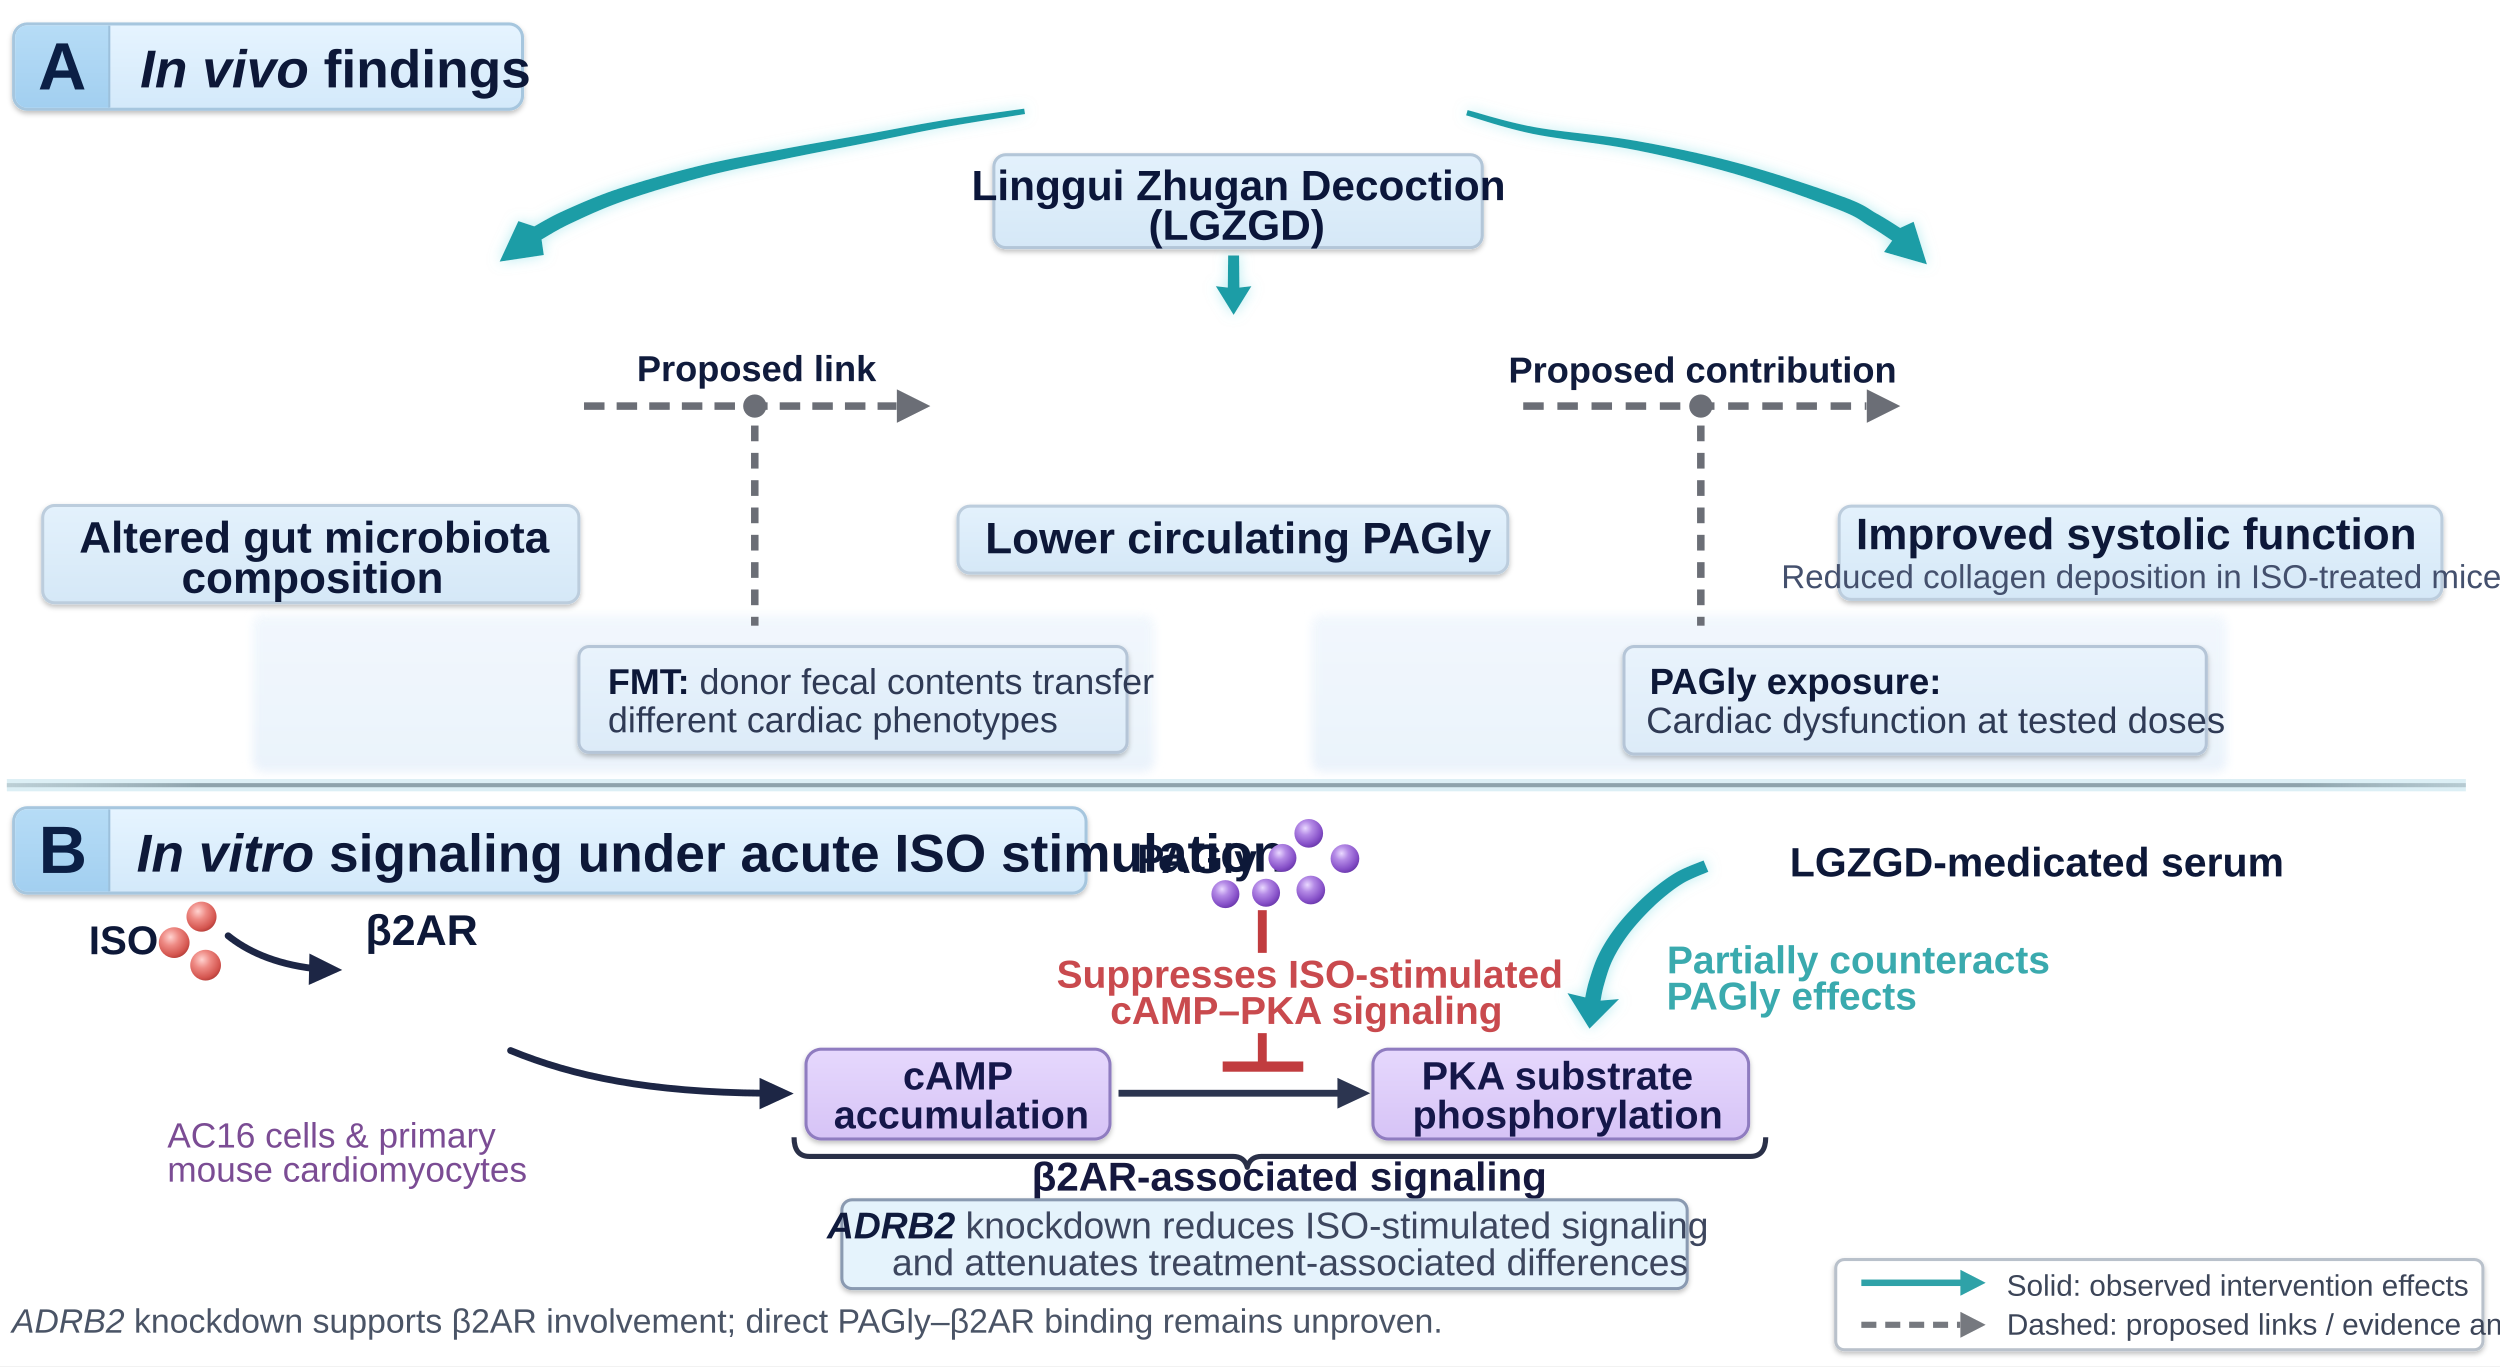
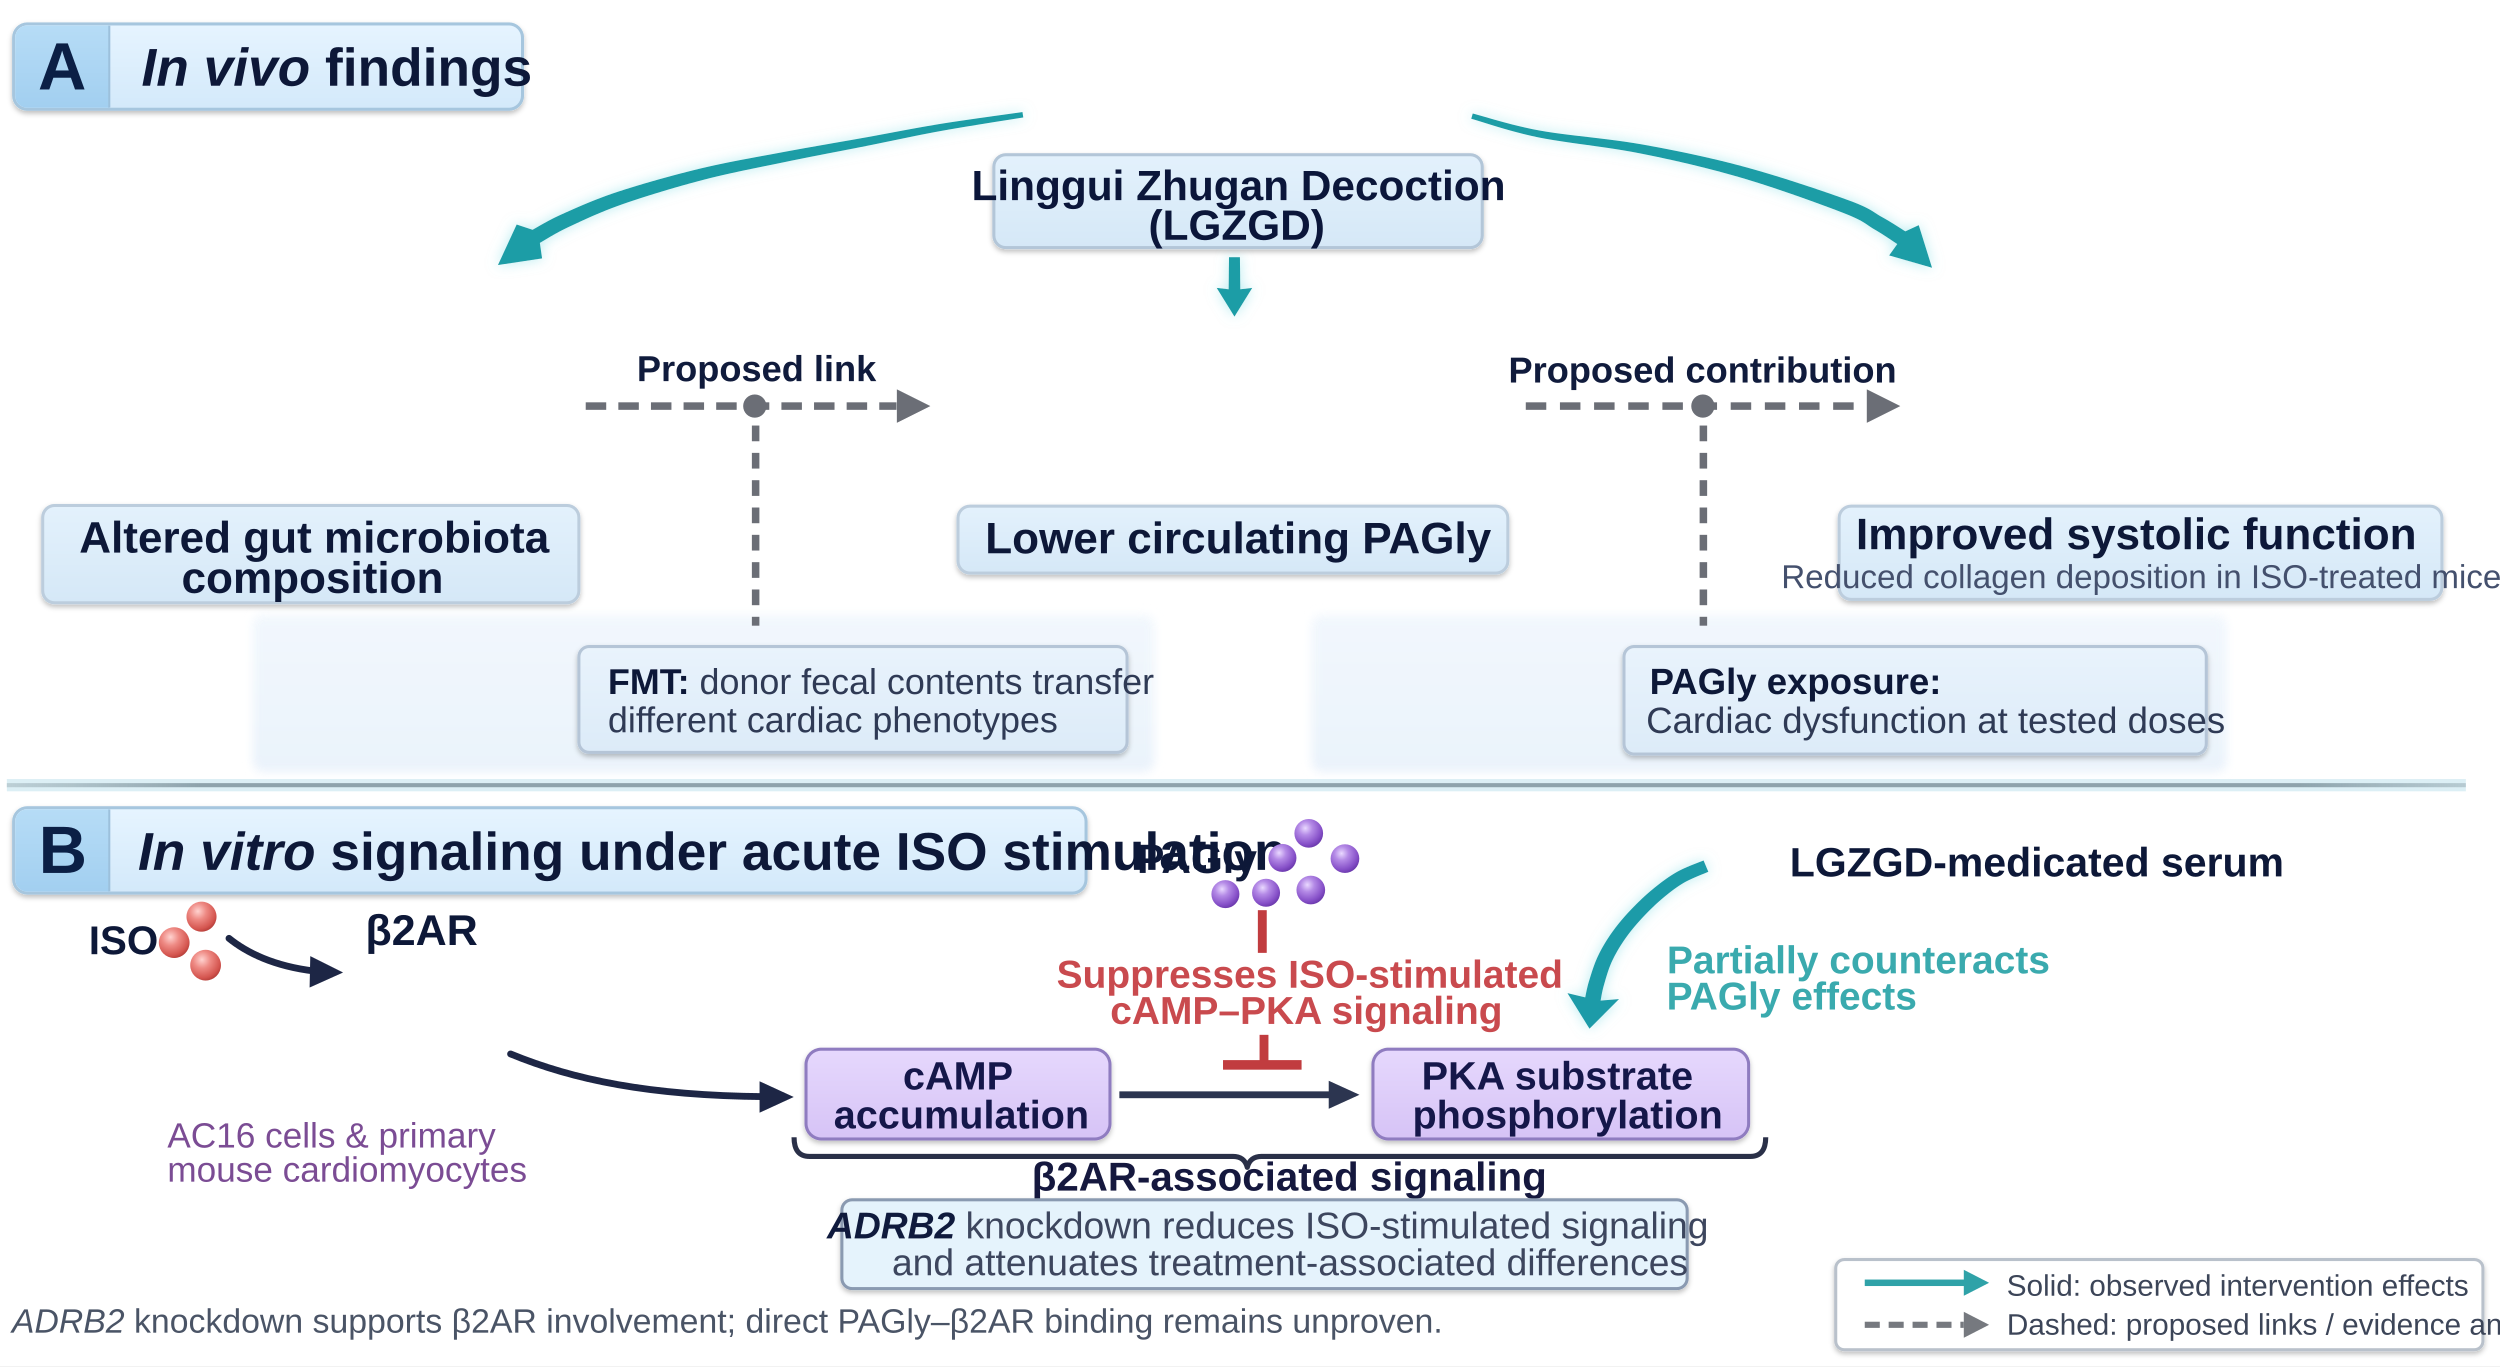
<svg xmlns="http://www.w3.org/2000/svg" viewBox="0 0 732 400" width="732" height="400" font-family="'Source Sans 3', 'Myriad Pro', 'Segoe UI', Arial, sans-serif">
  <defs>
    <linearGradient id="hdrFill" x1="0" y1="0" x2="0" y2="1">
      <stop offset="0" stop-color="#e6f4ff" />
      <stop offset="1" stop-color="#d3e9fa" />
    </linearGradient>
    <linearGradient id="hdrTag" x1="0" y1="0" x2="0" y2="1">
      <stop offset="0" stop-color="#b6dcf6" />
      <stop offset="1" stop-color="#a2cff0" />
    </linearGradient>
    <linearGradient id="lblFill" x1="0" y1="0" x2="0" y2="1">
      <stop offset="0" stop-color="#e3f1fc" />
      <stop offset="1" stop-color="#d5e8f7" />
    </linearGradient>
    <linearGradient id="subFill" x1="0" y1="0" x2="0" y2="1">
      <stop offset="0" stop-color="#f1f7fd" />
      <stop offset="1" stop-color="#e9f2fb" />
    </linearGradient>
    <linearGradient id="boxFill" x1="0" y1="0" x2="0" y2="1">
      <stop offset="0" stop-color="#e9f3fc" />
      <stop offset="1" stop-color="#dcebf8" />
    </linearGradient>
    <linearGradient id="sigFill" x1="0" y1="0" x2="0" y2="1">
      <stop offset="0" stop-color="#e6d8fd" />
      <stop offset="1" stop-color="#d6c3f6" />
    </linearGradient>
    <linearGradient id="sepLine" gradientUnits="userSpaceOnUse" x1="0" y1="0" x2="732" y2="0">
      <stop offset="0" stop-color="#a9bcc3" stop-opacity="0.6" />
      <stop offset="0.08" stop-color="#8ea3ac" />
      <stop offset="0.92" stop-color="#8ea3ac" />
      <stop offset="1" stop-color="#9fb4bc" stop-opacity="0.5" />
    </linearGradient>
    <radialGradient id="molPurple" cx="0.38" cy="0.32" r="0.7">
      <stop offset="0" stop-color="#e9d8ff" />
      <stop offset="0.35" stop-color="#b48ae6" />
      <stop offset="0.8" stop-color="#8650c8" />
      <stop offset="1" stop-color="#6c3aae" />
    </radialGradient>
    <radialGradient id="molRed" cx="0.38" cy="0.32" r="0.7">
      <stop offset="0" stop-color="#ffd2cf" />
      <stop offset="0.4" stop-color="#ee8a84" />
      <stop offset="0.85" stop-color="#d4554f" />
      <stop offset="1" stop-color="#b9413c" />
    </radialGradient>
    <filter id="softShadow" x="-10%" y="-20%" width="120%" height="150%">
      <feGaussianBlur in="SourceAlpha" stdDeviation="0.8" />
      <feOffset dx="0" dy="0.8" result="b" />
      <feComponentTransfer>
        <feFuncA type="linear" slope="0.25" />
      </feComponentTransfer>
      <feMerge>
        <feMergeNode />
        <feMergeNode in="SourceGraphic" />
      </feMerge>
    </filter>
    <filter id="glow" x="-20%" y="-20%" width="140%" height="140%">
      <feGaussianBlur in="SourceAlpha" stdDeviation="1.8" result="b" />
      <feFlood flood-color="#7fdde6" flood-opacity="0.55" />
      <feComposite in2="b" operator="in" result="halo" />
      <feMerge>
        <feMergeNode in="halo" />
        <feMergeNode in="SourceGraphic" />
      </feMerge>
    </filter>
    <filter id="feather" x="-5%" y="-10%" width="110%" height="120%">
      <feGaussianBlur stdDeviation="1.4" />
    </filter>
  </defs>
  <rect width="732" height="400" fill="#ffffff" />
  <g id="panelA">
    <g id="hdrA" filter="url(#softShadow)">
      <rect x="4" y="7" width="149" height="25" rx="4" fill="url(#hdrFill)" stroke="#a6c6de" stroke-width="0.9" />
      <path d="M8 7.45 H32 V31.55 H8 A3.55 3.55 0 0 1 4.45 28 V11 A3.55 3.55 0 0 1 8 7.45 Z" fill="url(#hdrTag)" />
      <line x1="32" y1="7.5" x2="32" y2="31.5" stroke="#9cc0dc" stroke-width="0.6" />
    </g>
    <text data-k="A" x="18.2" y="26.2" font-size="19.6" font-weight="700" fill="#0b1f45" text-anchor="middle">A</text>
-     <text data-k="hdrA" x="41.02" y="25.6" font-size="15.6" font-weight="700" fill="#0d1838" textLength="96.84" lengthAdjust="spacingAndGlyphs">
+     <text data-k="hdrA" x="41.42" y="25.1" font-size="15.6" font-weight="700" fill="#0d1838" textLength="96.84" lengthAdjust="spacingAndGlyphs">
      <tspan font-style="italic">In vivo</tspan> findings</text>
    <rect x="74" y="180" width="264" height="46" rx="3" fill="url(#subFill)" filter="url(#feather)" opacity="0.95" />
    <rect x="384" y="180" width="268" height="46" rx="3" fill="url(#subFill)" filter="url(#feather)" opacity="0.95" />
    <g id="tealArrowsA" fill="#1f9da6" filter="url(#glow)">
-       <path d="M299.88 31.81 L298.71 31.98 L297.24 32.18 L295.52 32.42 L293.58 32.69 L291.47 32.98 L289.24 33.30 L286.93 33.62 L284.60 33.96 L282.27 34.30 L280.00 34.63 L277.84 34.96 L275.83 35.28 L273.92 35.60 L272.05 35.92 L270.21 36.24 L268.39 36.57 L266.58 36.90 L264.78 37.23 L262.98 37.57 L261.18 37.91 L259.36 38.25 L257.53 38.59 L255.67 38.94 L253.77 39.28 L251.84 39.62 L249.88 39.97 L247.90 40.31 L245.91 40.66 L243.90 41.01 L241.88 41.37 L239.85 41.72 L237.82 42.08 L235.78 42.44 L233.75 42.81 L231.73 43.18 L229.72 43.55 L227.71 43.93 L225.71 44.30 L223.71 44.66 L221.70 45.03 L219.70 45.41 L217.69 45.78 L215.68 46.17 L213.66 46.57 L211.65 46.99 L209.63 47.42 L207.61 47.87 L205.59 48.34 L203.54 48.84 L201.46 49.37 L199.35 49.91 L197.22 50.48 L195.10 51.06 L192.99 51.64 L190.90 52.24 L188.86 52.83 L186.87 53.43 L184.95 54.02 L183.12 54.59 L181.37 55.16 L179.70 55.72 L178.09 56.29 L176.54 56.87 L175.05 57.44 L173.61 58.01 L172.23 58.58 L170.91 59.13 L169.64 59.68 L168.43 60.21 L167.27 60.72 L166.17 61.21 L165.11 61.69 L164.09 62.16 L163.10 62.63 L162.16 63.10 L161.28 63.56 L160.45 64.01 L159.68 64.43 L158.97 64.83 L158.32 65.20 L157.74 65.54 L157.23 65.83 L156.80 66.08 L156.43 66.28 L151.78 64.74 L146.30 76.60 L159.22 74.66 L158.57 70.12 L158.97 69.89 L159.44 69.61 L159.96 69.30 L160.53 68.96 L161.15 68.59 L161.82 68.19 L162.54 67.78 L163.32 67.34 L164.14 66.89 L165.01 66.44 L165.92 65.98 L166.89 65.51 L167.92 65.03 L169.01 64.52 L170.14 63.99 L171.32 63.45 L172.55 62.89 L173.83 62.32 L175.16 61.75 L176.54 61.17 L177.98 60.58 L179.47 60.00 L181.02 59.42 L182.63 58.84 L184.32 58.25 L186.12 57.65 L188.00 57.03 L189.95 56.41 L191.96 55.78 L194.01 55.16 L196.09 54.53 L198.18 53.92 L200.28 53.32 L202.36 52.74 L204.41 52.19 L206.41 51.66 L208.39 51.15 L210.37 50.67 L212.35 50.21 L214.34 49.76 L216.32 49.33 L218.31 48.90 L220.30 48.49 L222.30 48.08 L224.29 47.67 L226.29 47.27 L228.29 46.86 L230.28 46.45 L232.28 46.03 L234.29 45.63 L236.31 45.22 L238.33 44.82 L240.35 44.43 L242.37 44.03 L244.38 43.64 L246.39 43.26 L248.38 42.87 L250.35 42.49 L252.30 42.10 L254.23 41.72 L256.13 41.34 L257.99 40.96 L259.82 40.58 L261.63 40.21 L263.43 39.84 L265.22 39.47 L267.01 39.10 L268.80 38.73 L270.61 38.37 L272.43 38.02 L274.29 37.66 L276.17 37.32 L278.17 36.96 L280.32 36.59 L282.57 36.21 L284.89 35.83 L287.21 35.45 L289.51 35.08 L291.73 34.72 L293.83 34.39 L295.76 34.09 L297.49 33.81 L298.95 33.58 L300.12 33.39 Z" />
-       <path d="M429.28 33.77 L430.19 34.03 L431.27 34.36 L432.52 34.75 L433.92 35.19 L435.46 35.67 L437.13 36.18 L438.90 36.70 L440.76 37.23 L442.70 37.75 L444.69 38.26 L446.74 38.75 L448.81 39.20 L450.96 39.61 L453.23 40.00 L455.61 40.37 L458.07 40.74 L460.61 41.10 L463.20 41.45 L465.81 41.82 L468.45 42.19 L471.08 42.58 L473.68 43.00 L476.25 43.44 L478.76 43.92 L481.24 44.42 L483.73 44.93 L486.21 45.47 L488.70 46.01 L491.18 46.58 L493.67 47.16 L496.15 47.77 L498.63 48.39 L501.11 49.03 L503.59 49.70 L506.07 50.39 L508.55 51.10 L511.09 51.87 L513.73 52.69 L516.45 53.57 L519.21 54.49 L521.97 55.43 L524.69 56.37 L527.34 57.31 L529.89 58.23 L532.29 59.11 L534.52 59.93 L536.53 60.69 L538.29 61.37 L539.77 61.96 L541.00 62.49 L542.02 62.96 L542.87 63.38 L543.56 63.75 L544.15 64.10 L544.66 64.42 L545.15 64.75 L545.64 65.09 L546.18 65.45 L546.78 65.84 L547.44 66.23 L548.11 66.62 L548.76 67.02 L549.41 67.42 L550.05 67.83 L550.67 68.23 L551.27 68.63 L551.84 69.00 L552.37 69.36 L552.86 69.69 L553.31 69.99 L553.70 70.25 L554.02 70.46 L551.64 73.79 L564.20 77.40 L560.31 64.93 L556.38 66.74 L556.07 66.55 L555.70 66.32 L555.26 66.03 L554.76 65.71 L554.21 65.36 L553.62 64.99 L552.99 64.59 L552.33 64.19 L551.65 63.77 L550.95 63.36 L550.25 62.95 L549.56 62.57 L548.96 62.23 L548.45 61.92 L547.96 61.60 L547.45 61.27 L546.89 60.91 L546.27 60.53 L545.55 60.13 L544.71 59.70 L543.74 59.24 L542.60 58.75 L541.27 58.21 L539.71 57.63 L537.90 56.98 L535.85 56.25 L533.59 55.46 L531.15 54.63 L528.56 53.76 L525.87 52.88 L523.11 51.98 L520.31 51.09 L517.51 50.23 L514.74 49.40 L512.04 48.62 L509.45 47.90 L506.93 47.23 L504.41 46.58 L501.89 45.96 L499.37 45.37 L496.85 44.79 L494.33 44.24 L491.82 43.70 L489.30 43.19 L486.79 42.69 L484.27 42.20 L481.76 41.74 L479.24 41.28 L476.69 40.86 L474.07 40.46 L471.43 40.10 L468.77 39.76 L466.12 39.44 L463.49 39.13 L460.90 38.83 L458.37 38.53 L455.91 38.22 L453.55 37.90 L451.31 37.56 L449.19 37.20 L447.15 36.81 L445.14 36.37 L443.16 35.91 L441.24 35.44 L439.39 34.95 L437.62 34.47 L435.96 34.01 L434.41 33.56 L433.00 33.15 L431.73 32.79 L430.63 32.48 L429.72 32.23 Z" />
-       <path d="M359.60 74.80 L359.60 75.05 L359.59 75.38 L359.59 75.76 L359.59 76.19 L359.58 76.65 L359.58 77.14 L359.57 77.64 L359.56 78.15 L359.56 78.65 L359.55 79.13 L359.55 79.59 L359.54 80.00 L359.54 80.40 L359.54 80.81 L359.53 81.22 L359.53 81.63 L359.52 82.03 L359.52 82.42 L359.51 82.80 L359.51 83.15 L359.51 83.47 L359.50 83.75 L359.50 84.00 L359.50 84.20 L356.00 83.80 L361.20 92.20 L366.40 83.80 L362.90 84.20 L362.90 84.00 L362.90 83.75 L362.89 83.47 L362.89 83.15 L362.89 82.80 L362.88 82.42 L362.88 82.03 L362.87 81.63 L362.87 81.22 L362.86 80.81 L362.86 80.40 L362.86 80.00 L362.85 79.59 L362.85 79.13 L362.84 78.65 L362.84 78.15 L362.83 77.64 L362.82 77.14 L362.82 76.65 L362.81 76.19 L362.81 75.76 L362.81 75.38 L362.80 75.05 L362.80 74.80 Z" />
+       <path transform="translate(-0.5 1)" d="M299.88 31.81 L298.71 31.98 L297.24 32.18 L295.52 32.42 L293.58 32.69 L291.47 32.98 L289.24 33.30 L286.93 33.62 L284.60 33.96 L282.27 34.30 L280.00 34.63 L277.84 34.96 L275.83 35.28 L273.92 35.60 L272.05 35.92 L270.21 36.24 L268.39 36.57 L266.58 36.90 L264.78 37.23 L262.98 37.57 L261.18 37.91 L259.36 38.25 L257.53 38.59 L255.67 38.94 L253.77 39.28 L251.84 39.62 L249.88 39.97 L247.90 40.31 L245.91 40.66 L243.90 41.01 L241.88 41.37 L239.85 41.72 L237.82 42.08 L235.78 42.44 L233.75 42.81 L231.73 43.18 L229.72 43.55 L227.71 43.93 L225.71 44.30 L223.71 44.66 L221.70 45.03 L219.70 45.41 L217.69 45.78 L215.68 46.17 L213.66 46.57 L211.65 46.99 L209.63 47.42 L207.61 47.87 L205.59 48.34 L203.54 48.84 L201.46 49.37 L199.35 49.91 L197.22 50.48 L195.10 51.06 L192.99 51.64 L190.90 52.24 L188.86 52.83 L186.87 53.43 L184.95 54.02 L183.12 54.59 L181.37 55.16 L179.70 55.72 L178.09 56.29 L176.54 56.87 L175.05 57.44 L173.61 58.01 L172.23 58.58 L170.91 59.13 L169.64 59.68 L168.43 60.21 L167.27 60.72 L166.17 61.21 L165.11 61.69 L164.09 62.16 L163.10 62.63 L162.16 63.10 L161.28 63.56 L160.45 64.01 L159.68 64.43 L158.97 64.83 L158.32 65.20 L157.74 65.54 L157.23 65.83 L156.80 66.08 L156.43 66.28 L151.78 64.74 L146.30 76.60 L159.22 74.66 L158.57 70.12 L158.97 69.89 L159.44 69.61 L159.96 69.30 L160.53 68.96 L161.15 68.59 L161.82 68.19 L162.54 67.78 L163.32 67.34 L164.14 66.89 L165.01 66.44 L165.92 65.98 L166.89 65.51 L167.92 65.03 L169.01 64.52 L170.14 63.99 L171.32 63.45 L172.55 62.89 L173.83 62.32 L175.16 61.75 L176.54 61.17 L177.98 60.58 L179.47 60.00 L181.02 59.42 L182.63 58.84 L184.32 58.25 L186.12 57.65 L188.00 57.03 L189.95 56.41 L191.96 55.78 L194.01 55.16 L196.09 54.53 L198.18 53.92 L200.28 53.32 L202.36 52.74 L204.41 52.19 L206.41 51.66 L208.39 51.15 L210.37 50.67 L212.35 50.21 L214.34 49.76 L216.32 49.33 L218.31 48.90 L220.30 48.49 L222.30 48.08 L224.29 47.67 L226.29 47.27 L228.29 46.86 L230.28 46.45 L232.28 46.03 L234.29 45.63 L236.31 45.22 L238.33 44.82 L240.35 44.43 L242.37 44.03 L244.38 43.64 L246.39 43.26 L248.38 42.87 L250.35 42.49 L252.30 42.10 L254.23 41.72 L256.13 41.34 L257.99 40.96 L259.82 40.58 L261.63 40.21 L263.43 39.84 L265.22 39.47 L267.01 39.10 L268.80 38.73 L270.61 38.37 L272.43 38.02 L274.29 37.66 L276.17 37.32 L278.17 36.96 L280.32 36.59 L282.57 36.21 L284.89 35.83 L287.21 35.45 L289.51 35.08 L291.73 34.72 L293.83 34.39 L295.76 34.09 L297.49 33.81 L298.95 33.58 L300.12 33.39 Z" />
+       <path transform="translate(1.5 1)" d="M429.28 33.77 L430.19 34.03 L431.27 34.36 L432.52 34.75 L433.92 35.19 L435.46 35.67 L437.13 36.18 L438.90 36.70 L440.76 37.23 L442.70 37.75 L444.69 38.26 L446.74 38.75 L448.81 39.20 L450.96 39.61 L453.23 40.00 L455.61 40.37 L458.07 40.74 L460.61 41.10 L463.20 41.45 L465.81 41.82 L468.45 42.19 L471.08 42.58 L473.68 43.00 L476.25 43.44 L478.76 43.92 L481.24 44.42 L483.73 44.93 L486.21 45.47 L488.70 46.01 L491.18 46.58 L493.67 47.16 L496.15 47.77 L498.63 48.39 L501.11 49.03 L503.59 49.70 L506.07 50.39 L508.55 51.10 L511.09 51.87 L513.73 52.69 L516.45 53.57 L519.21 54.49 L521.97 55.43 L524.69 56.37 L527.34 57.31 L529.89 58.23 L532.29 59.11 L534.52 59.93 L536.53 60.69 L538.29 61.37 L539.77 61.96 L541.00 62.49 L542.02 62.96 L542.87 63.38 L543.56 63.75 L544.15 64.10 L544.66 64.42 L545.15 64.75 L545.64 65.09 L546.18 65.45 L546.78 65.84 L547.44 66.23 L548.11 66.62 L548.76 67.02 L549.41 67.42 L550.05 67.83 L550.67 68.23 L551.27 68.63 L551.84 69.00 L552.37 69.36 L552.86 69.69 L553.31 69.99 L553.70 70.25 L554.02 70.46 L551.64 73.79 L564.20 77.40 L560.31 64.93 L556.38 66.74 L556.07 66.55 L555.70 66.32 L555.26 66.03 L554.76 65.71 L554.21 65.36 L553.62 64.99 L552.99 64.59 L552.33 64.19 L551.65 63.77 L550.95 63.36 L550.25 62.95 L549.56 62.57 L548.96 62.23 L548.45 61.92 L547.96 61.60 L547.45 61.27 L546.89 60.91 L546.27 60.53 L545.55 60.13 L544.71 59.70 L543.74 59.24 L542.60 58.75 L541.27 58.21 L539.71 57.63 L537.90 56.98 L535.85 56.25 L533.59 55.46 L531.15 54.63 L528.56 53.76 L525.87 52.88 L523.11 51.98 L520.31 51.09 L517.51 50.23 L514.74 49.40 L512.04 48.62 L509.45 47.90 L506.93 47.23 L504.41 46.58 L501.89 45.96 L499.37 45.37 L496.85 44.79 L494.33 44.24 L491.82 43.70 L489.30 43.19 L486.79 42.69 L484.27 42.20 L481.76 41.74 L479.24 41.28 L476.69 40.86 L474.07 40.46 L471.43 40.10 L468.77 39.76 L466.12 39.44 L463.49 39.13 L460.90 38.83 L458.37 38.53 L455.91 38.22 L453.55 37.90 L451.31 37.56 L449.19 37.20 L447.15 36.81 L445.14 36.37 L443.16 35.91 L441.24 35.44 L439.39 34.95 L437.62 34.47 L435.96 34.01 L434.41 33.56 L433.00 33.15 L431.73 32.79 L430.63 32.48 L429.72 32.23 Z" />
+       <path transform="translate(0.25 0.5)" d="M359.60 74.80 L359.60 75.05 L359.59 75.38 L359.59 75.76 L359.59 76.19 L359.58 76.65 L359.58 77.14 L359.57 77.64 L359.56 78.15 L359.56 78.65 L359.55 79.13 L359.55 79.59 L359.54 80.00 L359.54 80.40 L359.54 80.81 L359.53 81.22 L359.53 81.63 L359.52 82.03 L359.52 82.42 L359.51 82.80 L359.51 83.15 L359.51 83.47 L359.50 83.75 L359.50 84.00 L359.50 84.20 L356.00 83.80 L361.20 92.20 L366.40 83.80 L362.90 84.20 L362.90 84.00 L362.90 83.75 L362.89 83.47 L362.89 83.15 L362.89 82.80 L362.88 82.42 L362.88 82.03 L362.87 81.63 L362.87 81.22 L362.86 80.81 L362.86 80.40 L362.86 80.00 L362.85 79.59 L362.85 79.13 L362.84 78.65 L362.84 78.15 L362.83 77.64 L362.82 77.14 L362.82 76.65 L362.81 76.19 L362.81 75.76 L362.81 75.38 L362.80 75.05 L362.80 74.80 Z" />
    </g>
    <g id="dashedA" stroke="#6b6e76" fill="none" stroke-width="2.2">
-       <path d="M171 118.9 H 262.5" stroke-dasharray="6 3.55" />
-       <path d="M221 124.6 V 183.2" stroke-dasharray="4.6 3.4" />
-       <path d="M446 118.9 H 546.5" stroke-dasharray="6 4" />
-       <path d="M498 124.6 V 183.2" stroke-dasharray="4.6 3.4" />
+       <path d="M171.5 118.9 H 262.5" stroke-dasharray="6 3.55" />
+       <path d="M221.25 124.6 V 183.2" stroke-dasharray="4.6 3.4" />
+       <path d="M446.75 118.9 H 547" stroke-dasharray="6 4" />
+       <path d="M498.75 124.6 V 183.2" stroke-dasharray="4.6 3.4" />
    </g>
    <g fill="#6b6e76">
      <circle cx="221" cy="118.9" r="3.4" />
-       <circle cx="498" cy="118.9" r="3.4" />
+       <circle cx="498.6" cy="118.9" r="3.4" />
      <path d="M262.6 114 L 272.4 118.9 L 262.6 123.8 Z" />
      <path d="M546.6 114 L 556.4 118.9 L 546.6 123.8 Z" />
    </g>
    <text data-k="plink" x="221.53" y="111.6" font-size="10.6" font-weight="700" fill="#101b3c" text-anchor="middle" textLength="58.67" lengthAdjust="spacingAndGlyphs">Proposed link</text>
    <text data-k="pcontr" x="498.51" y="112" font-size="10.6" font-weight="700" fill="#101b3c" text-anchor="middle" textLength="90.55" lengthAdjust="spacingAndGlyphs">Proposed contribution</text>
    <g filter="url(#softShadow)">
      <rect x="291" y="45.3" width="143" height="27.2" rx="3.5" fill="url(#lblFill)" stroke="#b3c6d8" stroke-width="0.9" />
    </g>
    <text data-k="lg1" x="362.64" y="58.6" font-size="12.4" font-weight="700" fill="#0b163a" text-anchor="middle" textLength="121.56" lengthAdjust="spacingAndGlyphs">Linggui Zhugan Decoction</text>
    <text data-k="lg2" x="362.1" y="70.2" font-size="12.4" font-weight="700" fill="#0b163a" text-anchor="middle" textLength="42.62" lengthAdjust="spacingAndGlyphs">(LGZGD)</text>
    <g filter="url(#softShadow)">
      <rect x="12.5" y="148" width="157" height="28.5" rx="3.5" fill="url(#lblFill)" stroke="#bccddd" stroke-width="0.9" />
    </g>
    <text data-k="gut1" x="92" y="161.8" font-size="12.9" font-weight="700" fill="#0d1838" text-anchor="middle" textLength="116.25" lengthAdjust="spacingAndGlyphs">Altered gut microbiota</text>
    <text data-k="gut2" x="91.5" y="173.6" font-size="12.9" font-weight="700" fill="#0d1838" text-anchor="middle" textLength="66.11" lengthAdjust="spacingAndGlyphs">composition</text>
    <g filter="url(#softShadow)">
      <rect x="280.5" y="148.2" width="161" height="19.6" rx="3.5" fill="url(#lblFill)" stroke="#bccddd" stroke-width="0.9" />
    </g>
    <text data-k="vess" x="362.55" y="162" font-size="12.9" font-weight="700" fill="#0d1838" text-anchor="middle" textLength="117.25" lengthAdjust="spacingAndGlyphs">Lower circulating PAGly</text>
    <g filter="url(#softShadow)">
      <rect x="538.5" y="148.2" width="176.5" height="27.3" rx="3.5" fill="url(#lblFill)" stroke="#bccddd" stroke-width="0.9" />
    </g>
    <text data-k="heart1" x="625.5" y="160.8" font-size="12.9" font-weight="700" fill="#0d1838" text-anchor="middle" textLength="124.65" lengthAdjust="spacingAndGlyphs">Improved systolic function</text>
    <text data-k="heart2" font-weight="500" x="626.97" y="172.2" font-size="9.7" fill="#44506d" text-anchor="middle" textLength="164.94" lengthAdjust="spacingAndGlyphs">Reduced collagen deposition in ISO-treated mice</text>
    <g filter="url(#softShadow)">
      <rect x="169.5" y="189.3" width="160.5" height="31" rx="3" fill="url(#boxFill)" stroke="#b5c5d7" stroke-width="0.9" />
    </g>
    <text data-k="fmt1" font-weight="500" x="178" y="203.2" font-size="10.5" fill="#2f3a55" textLength="139.54" lengthAdjust="spacingAndGlyphs">
      <tspan font-weight="700" fill="#0d1838">FMT:</tspan> donor fecal contents transfer</text>
    <text data-k="fmt2" font-weight="500" x="178" y="214.4" font-size="10.5" fill="#2f3a55" textLength="120.73" lengthAdjust="spacingAndGlyphs">different cardiac phenotypes</text>
    <g filter="url(#softShadow)">
      <rect x="475.5" y="189.3" width="170.5" height="31.5" rx="3" fill="url(#boxFill)" stroke="#b5c5d7" stroke-width="0.9" />
    </g>
    <text data-k="pex1" x="483.01" y="203.2" font-size="10.7" font-weight="700" fill="#0d1838" textLength="74.06" lengthAdjust="spacingAndGlyphs">PAGly exposure:</text>
    <text data-k="pex2" font-weight="500" x="482" y="214.6" font-size="10.7" fill="#2f3a55" textLength="149.84" lengthAdjust="spacingAndGlyphs">Cardiac dysfunction at tested doses</text>
  </g>
  <line x1="2" y1="229.9" x2="722" y2="229.9" stroke="#d3ebf2" stroke-width="3.6" opacity="0.8" />
  <line x1="2" y1="229.9" x2="722" y2="229.9" stroke="url(#sepLine)" stroke-width="1.2" />
  <g id="panelB">
    <g id="hdrB" filter="url(#softShadow)">
      <rect x="4" y="236.5" width="314" height="25" rx="4" fill="url(#hdrFill)" stroke="#a6c6de" stroke-width="0.9" />
      <path d="M8 236.95 H32 V261.05 H8 A3.55 3.55 0 0 1 4.45 257.5 V240.5 A3.55 3.55 0 0 1 8 236.95 Z" fill="url(#hdrTag)" />
      <line x1="32" y1="237" x2="32" y2="261" stroke="#9cc0dc" stroke-width="0.6" />
    </g>
    <text data-k="B" x="18.4" y="255.6" font-size="19.6" font-weight="700" fill="#0b1f45" text-anchor="middle">B</text>
-     <text data-k="hdrB" x="40" y="255.2" font-size="15.6" font-weight="700" fill="#0d1838" textLength="272.47" lengthAdjust="spacingAndGlyphs">
+     <text data-k="hdrB" x="40.4" y="254.7" font-size="15.6" font-weight="700" fill="#0d1838" textLength="272.47" lengthAdjust="spacingAndGlyphs">
      <tspan font-style="italic">In vitro</tspan> signaling under acute ISO stimulation</text>
    <text data-k="ISO" x="26" y="279.4" font-size="11.8" font-weight="700" fill="#0d1838">ISO</text>
    <g>
      <circle cx="59" cy="268.4" r="4.4" fill="url(#molRed)" />
      <circle cx="51" cy="276" r="4.5" fill="url(#molRed)" />
      <circle cx="60.2" cy="282.6" r="4.5" fill="url(#molRed)" />
    </g>
-     <path d="M66.8 274 C 72 278.2, 80 282.2, 92 283.6" fill="none" stroke="#1d2645" stroke-width="2" stroke-linecap="round" />
-     <path d="M90.6 279.2 L 100.2 284 L 90.4 288.4 Z" fill="#1d2645" />
+     <path transform="translate(0.25 0.75)" d="M66.8 274 C 72 278.2, 80 282.2, 92 283.6" fill="none" stroke="#1d2645" stroke-width="2" stroke-linecap="round" />
+     <path transform="translate(0.25 0.75)" d="M90.6 279.2 L 100.2 284 L 90.4 288.4 Z" fill="#1d2645" />
    <text data-k="b2ar" x="107" y="276.7" font-size="12.6" font-weight="700" fill="#0d1838" textLength="27.6" lengthAdjust="spacingAndGlyphs">β2AR</text>
-     <path d="M149.5 307.6 C 168 315.2, 190 319.8, 224 320.1" fill="none" stroke="#1d2645" stroke-width="2" stroke-linecap="round" />
-     <path d="M222.4 315.6 L 232.4 320.2 L 222.4 324.8 Z" fill="#1d2645" />
+     <path transform="translate(0 1)" d="M149.5 307.6 C 168 315.2, 190 319.8, 224 320.1" fill="none" stroke="#1d2645" stroke-width="2" stroke-linecap="round" />
+     <path transform="translate(0 1)" d="M222.4 315.6 L 232.4 320.2 L 222.4 324.8 Z" fill="#1d2645" />
    <text data-k="ac1" font-weight="500" x="49" y="336" font-size="10.3" fill="#7b4c94" textLength="86.39" lengthAdjust="spacingAndGlyphs">AC16 cells &amp; primary</text>
    <text data-k="ac2" font-weight="500" x="48.99" y="346" font-size="10.3" fill="#7b4c94" textLength="97.5" lengthAdjust="spacingAndGlyphs">mouse cardiomyocytes</text>
    <g filter="url(#softShadow)">
      <rect x="236" y="307.2" width="89" height="26.3" rx="4.5" fill="url(#sigFill)" stroke="#8f7cc0" stroke-width="0.9" />
      <rect x="402" y="307.2" width="110" height="26.3" rx="4.5" fill="url(#sigFill)" stroke="#8f7cc0" stroke-width="0.9" />
    </g>
    <text data-k="camp1" x="280.5" y="319" font-size="11.6" font-weight="700" fill="#15174a" text-anchor="middle" textLength="29.89" lengthAdjust="spacingAndGlyphs">cAMP</text>
    <text data-k="camp2" x="281.5" y="330.4" font-size="11.6" font-weight="700" fill="#15174a" text-anchor="middle" textLength="65.63" lengthAdjust="spacingAndGlyphs">accumulation</text>
    <text data-k="pka1" x="455.99" y="319" font-size="11.6" font-weight="700" fill="#15174a" text-anchor="middle" textLength="71.98" lengthAdjust="spacingAndGlyphs">PKA substrate</text>
    <text data-k="pka2" x="459.01" y="330.4" font-size="11.6" font-weight="700" fill="#15174a" text-anchor="middle" textLength="82.11" lengthAdjust="spacingAndGlyphs">phosphorylation</text>
-     <path d="M327.5 320.1 H 392" fill="none" stroke="#2c3550" stroke-width="2" />
-     <path d="M391.6 315.6 L 401.2 320.1 L 391.6 324.6 Z" fill="#2c3550" />
+     <path d="M327.75 320.55 H 390.25" fill="none" stroke="#2c3550" stroke-width="2" />
+     <path d="M389.05 316.45 L 398.05 320.55 L 389.05 324.65 Z" fill="#2c3550" />
    <path d="M232.5 333 Q 232.5 338.6, 237 338.6 H 361 Q 364.4 338.6, 365.2 341.8 Q 366 338.6, 369.4 338.6 H 512.5 Q 517 338.6, 517 333" fill="none" stroke="#2a3048" stroke-width="1.5" stroke-linejoin="round" />
    <text data-k="b2sig" x="377.5" y="348.6" font-size="11.8" font-weight="700" fill="#15183e" text-anchor="middle" textLength="123.77" lengthAdjust="spacingAndGlyphs">β2AR-associated signaling</text>
    <g filter="url(#softShadow)">
      <rect x="246.5" y="351.3" width="247.5" height="26" rx="3" fill="#e5f3fc" stroke="#8a9ab1" stroke-width="0.9" />
    </g>
    <text data-k="adrb1" font-weight="500" x="371.19" y="362.6" font-size="10.9" fill="#3d465e" text-anchor="middle" textLength="225.91" lengthAdjust="spacingAndGlyphs">
      <tspan font-weight="700" font-style="italic" fill="#0f1a3d">ADRB2</tspan> knockdown reduces ISO-stimulated signaling</text>
    <text data-k="adrb2" font-weight="500" x="377.71" y="373.4" font-size="10.9" fill="#3d465e" text-anchor="middle" textLength="212.74" lengthAdjust="spacingAndGlyphs">and attenuates treatment-associated differences</text>
    <text data-k="paglyL" x="332.92" y="255.6" font-size="12" font-weight="700" fill="#0d1838" textLength="31.34" lengthAdjust="spacingAndGlyphs">PAGly</text>
    <g>
      <circle cx="383.2" cy="244" r="4.2" fill="url(#molPurple)" />
      <circle cx="375.5" cy="251.2" r="4.1" fill="url(#molPurple)" />
      <circle cx="393.8" cy="251.4" r="4.2" fill="url(#molPurple)" />
      <circle cx="358.8" cy="261.8" r="4.1" fill="url(#molPurple)" />
      <circle cx="370.7" cy="261.4" r="4.1" fill="url(#molPurple)" />
      <circle cx="383.8" cy="260.6" r="4.2" fill="url(#molPurple)" />
    </g>
    <path d="M369.6 266.5 V 279" stroke="#c13c3f" stroke-width="2.6" />
    <text data-k="sup1" x="383.5" y="289.2" font-size="11.4" font-weight="700" fill="#c94a4e" text-anchor="middle" textLength="134.52" lengthAdjust="spacingAndGlyphs">Suppresses ISO-stimulated</text>
    <text data-k="sup2" x="382.5" y="299.8" font-size="11.4" font-weight="700" fill="#c94a4e" text-anchor="middle" textLength="101.29" lengthAdjust="spacingAndGlyphs">cAMP–PKA signaling</text>
-     <path d="M369.6 302.5 V 312" stroke="#c13c3f" stroke-width="2.6" />
-     <path d="M358 312.3 H 381.6" stroke="#c13c3f" stroke-width="3" />
+     <path d="M370.1 303 V 311.5" stroke="#c13c3f" stroke-width="2.6" />
+     <path d="M358.1 311.8 H 381.1" stroke="#c13c3f" stroke-width="2.8" />
    <text data-k="serum" x="524.05" y="256.6" font-size="12" font-weight="700" fill="#0d1838" textLength="123.45" lengthAdjust="spacingAndGlyphs">LGZGD-medicated serum</text>
    <g filter="url(#glow)">
      <path d="M498.80 251.94 L498.45 252.09 L498.01 252.26 L497.47 252.46 L496.87 252.70 L496.20 252.96 L495.49 253.24 L494.75 253.54 L494.00 253.85 L493.24 254.19 L492.49 254.54 L491.76 254.90 L491.07 255.27 L490.42 255.65 L489.78 256.04 L489.15 256.44 L488.52 256.86 L487.90 257.29 L487.29 257.73 L486.68 258.17 L486.08 258.63 L485.49 259.09 L484.90 259.56 L484.31 260.03 L483.74 260.51 L483.15 260.99 L482.57 261.50 L481.99 262.01 L481.41 262.53 L480.84 263.06 L480.28 263.60 L479.72 264.14 L479.17 264.68 L478.64 265.22 L478.11 265.76 L477.60 266.29 L477.10 266.82 L476.61 267.34 L476.13 267.87 L475.67 268.39 L475.21 268.92 L474.76 269.44 L474.32 269.97 L473.89 270.50 L473.47 271.03 L473.05 271.56 L472.65 272.11 L472.25 272.65 L471.86 273.20 L471.47 273.75 L471.10 274.31 L470.73 274.87 L470.37 275.43 L470.02 276.00 L469.68 276.57 L469.34 277.15 L469.01 277.73 L468.70 278.31 L468.39 278.90 L468.10 279.49 L467.81 280.10 L467.53 280.72 L467.26 281.36 L467.00 282.01 L466.76 282.66 L466.53 283.30 L466.31 283.94 L466.10 284.57 L465.91 285.18 L465.72 285.77 L465.55 286.33 L465.39 286.87 L465.23 287.37 L465.08 287.88 L464.94 288.39 L464.82 288.88 L464.71 289.36 L464.60 289.81 L464.51 290.24 L464.43 290.64 L464.36 291.00 L464.29 291.33 L464.24 291.61 L464.19 291.84 L464.15 292.03 L458.95 290.79 L465.40 301.20 L474.05 292.53 L468.65 292.97 L468.70 292.74 L468.75 292.47 L468.80 292.17 L468.86 291.85 L468.92 291.50 L468.99 291.14 L469.06 290.75 L469.15 290.35 L469.24 289.93 L469.34 289.51 L469.45 289.07 L469.57 288.63 L469.71 288.14 L469.86 287.61 L470.02 287.06 L470.18 286.49 L470.36 285.91 L470.54 285.32 L470.73 284.73 L470.93 284.14 L471.13 283.55 L471.35 282.98 L471.57 282.43 L471.79 281.90 L472.03 281.37 L472.29 280.84 L472.55 280.31 L472.82 279.78 L473.11 279.26 L473.40 278.73 L473.70 278.20 L474.01 277.68 L474.33 277.16 L474.66 276.64 L475.00 276.12 L475.34 275.60 L475.69 275.09 L476.05 274.58 L476.41 274.08 L476.78 273.58 L477.16 273.08 L477.55 272.58 L477.95 272.09 L478.36 271.59 L478.78 271.09 L479.21 270.59 L479.65 270.09 L480.10 269.58 L480.57 269.07 L481.05 268.55 L481.54 268.03 L482.04 267.51 L482.55 266.98 L483.07 266.46 L483.60 265.95 L484.13 265.44 L484.66 264.93 L485.19 264.44 L485.73 263.96 L486.26 263.49 L486.81 263.03 L487.35 262.57 L487.91 262.12 L488.46 261.67 L489.01 261.24 L489.57 260.81 L490.13 260.39 L490.69 259.99 L491.25 259.60 L491.81 259.23 L492.38 258.87 L492.93 258.53 L493.51 258.20 L494.13 257.88 L494.80 257.56 L495.49 257.24 L496.19 256.93 L496.88 256.63 L497.56 256.34 L498.21 256.08 L498.81 255.84 L499.35 255.62 L499.82 255.42 L500.20 255.26 Z" fill="#1c9ba8" />
    </g>
    <text data-k="part1" x="488.08" y="285" font-size="11.4" font-weight="700" fill="#3aaaae" textLength="92.86" lengthAdjust="spacingAndGlyphs">Partially counteracts</text>
    <text data-k="part2" x="487.98" y="295.6" font-size="11.4" font-weight="700" fill="#3aaaae" textLength="64.03" lengthAdjust="spacingAndGlyphs">PAGly effects</text>
    <text data-k="foot" font-weight="500" x="3.47" y="390.2" font-size="9.9" fill="#4a5466" textLength="360.82" lengthAdjust="spacingAndGlyphs">
      <tspan font-style="italic">ADRB2</tspan> knockdown supports β2AR involvement; direct PAGly–β2AR binding remains unproven.</text>
    <rect x="537.5" y="368.8" width="189.5" height="26.4" rx="2.5" fill="#ffffff" stroke="#b9c1cb" stroke-width="0.9" filter="url(#softShadow)" />
-     <path d="M545 375.6 H 574.5" stroke="#2fa2a8" stroke-width="1.9" fill="none" />
-     <path d="M574 371.8 L 581.4 375.6 L 574 379.4 Z" fill="#2fa2a8" />
-     <path d="M545 387.9 H 574" stroke="#76797f" stroke-width="1.8" fill="none" stroke-dasharray="4.4 2.6" />
-     <path d="M574 384.1 L 581.4 387.9 L 574 391.7 Z" fill="#76797f" />
+     <path transform="translate(1 0)" d="M545 375.6 H 574.5" stroke="#2fa2a8" stroke-width="1.9" fill="none" />
+     <path transform="translate(1 0)" d="M574 371.8 L 581.4 375.6 L 574 379.4 Z" fill="#2fa2a8" />
+     <path transform="translate(1 0)" d="M545 387.9 H 574" stroke="#76797f" stroke-width="1.8" fill="none" stroke-dasharray="4.4 2.6" />
+     <path transform="translate(1 0)" d="M574 384.1 L 581.4 387.9 L 574 391.7 Z" fill="#76797f" />
    <text data-k="leg1" font-weight="500" x="587.57" y="379.4" font-size="8.7" fill="#3c4558" textLength="111.42" lengthAdjust="spacingAndGlyphs">Solid: observed intervention effects</text>
    <text data-k="leg2" font-weight="500" x="587.6" y="390.8" font-size="8.7" fill="#3c4558" textLength="134.05" lengthAdjust="spacingAndGlyphs">Dashed: proposed links / evidence annotations</text>
  </g>
</svg>
